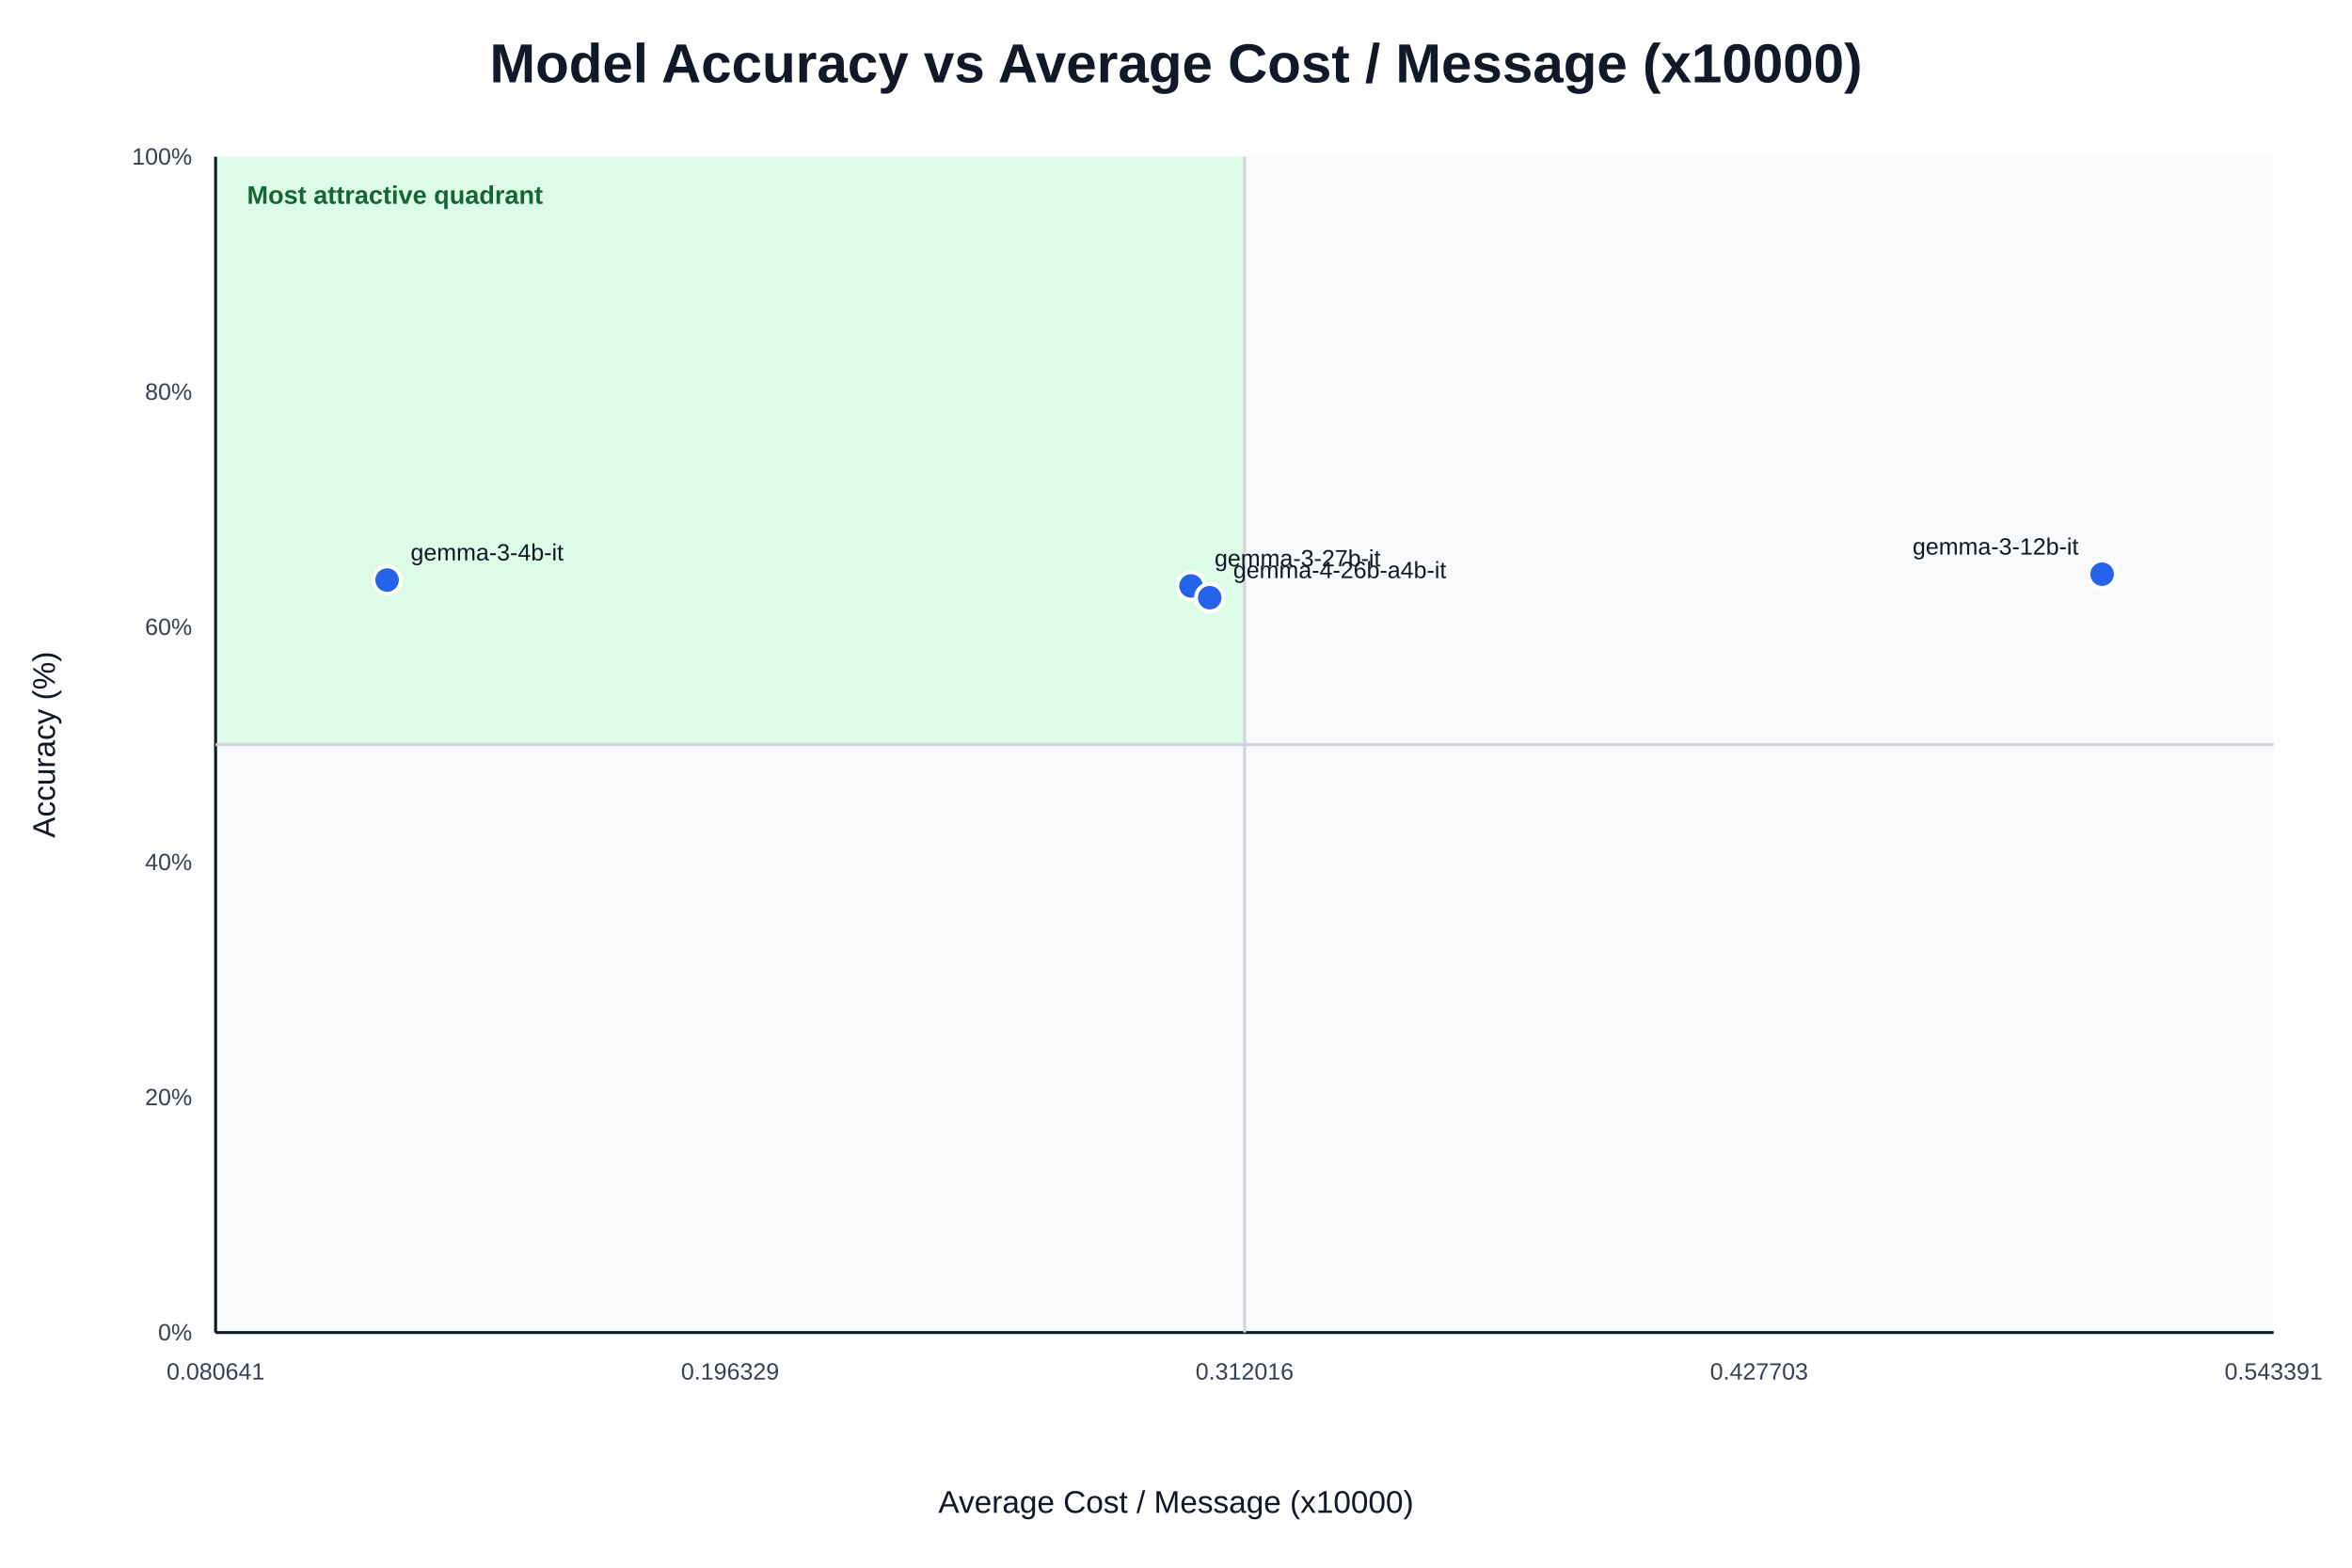
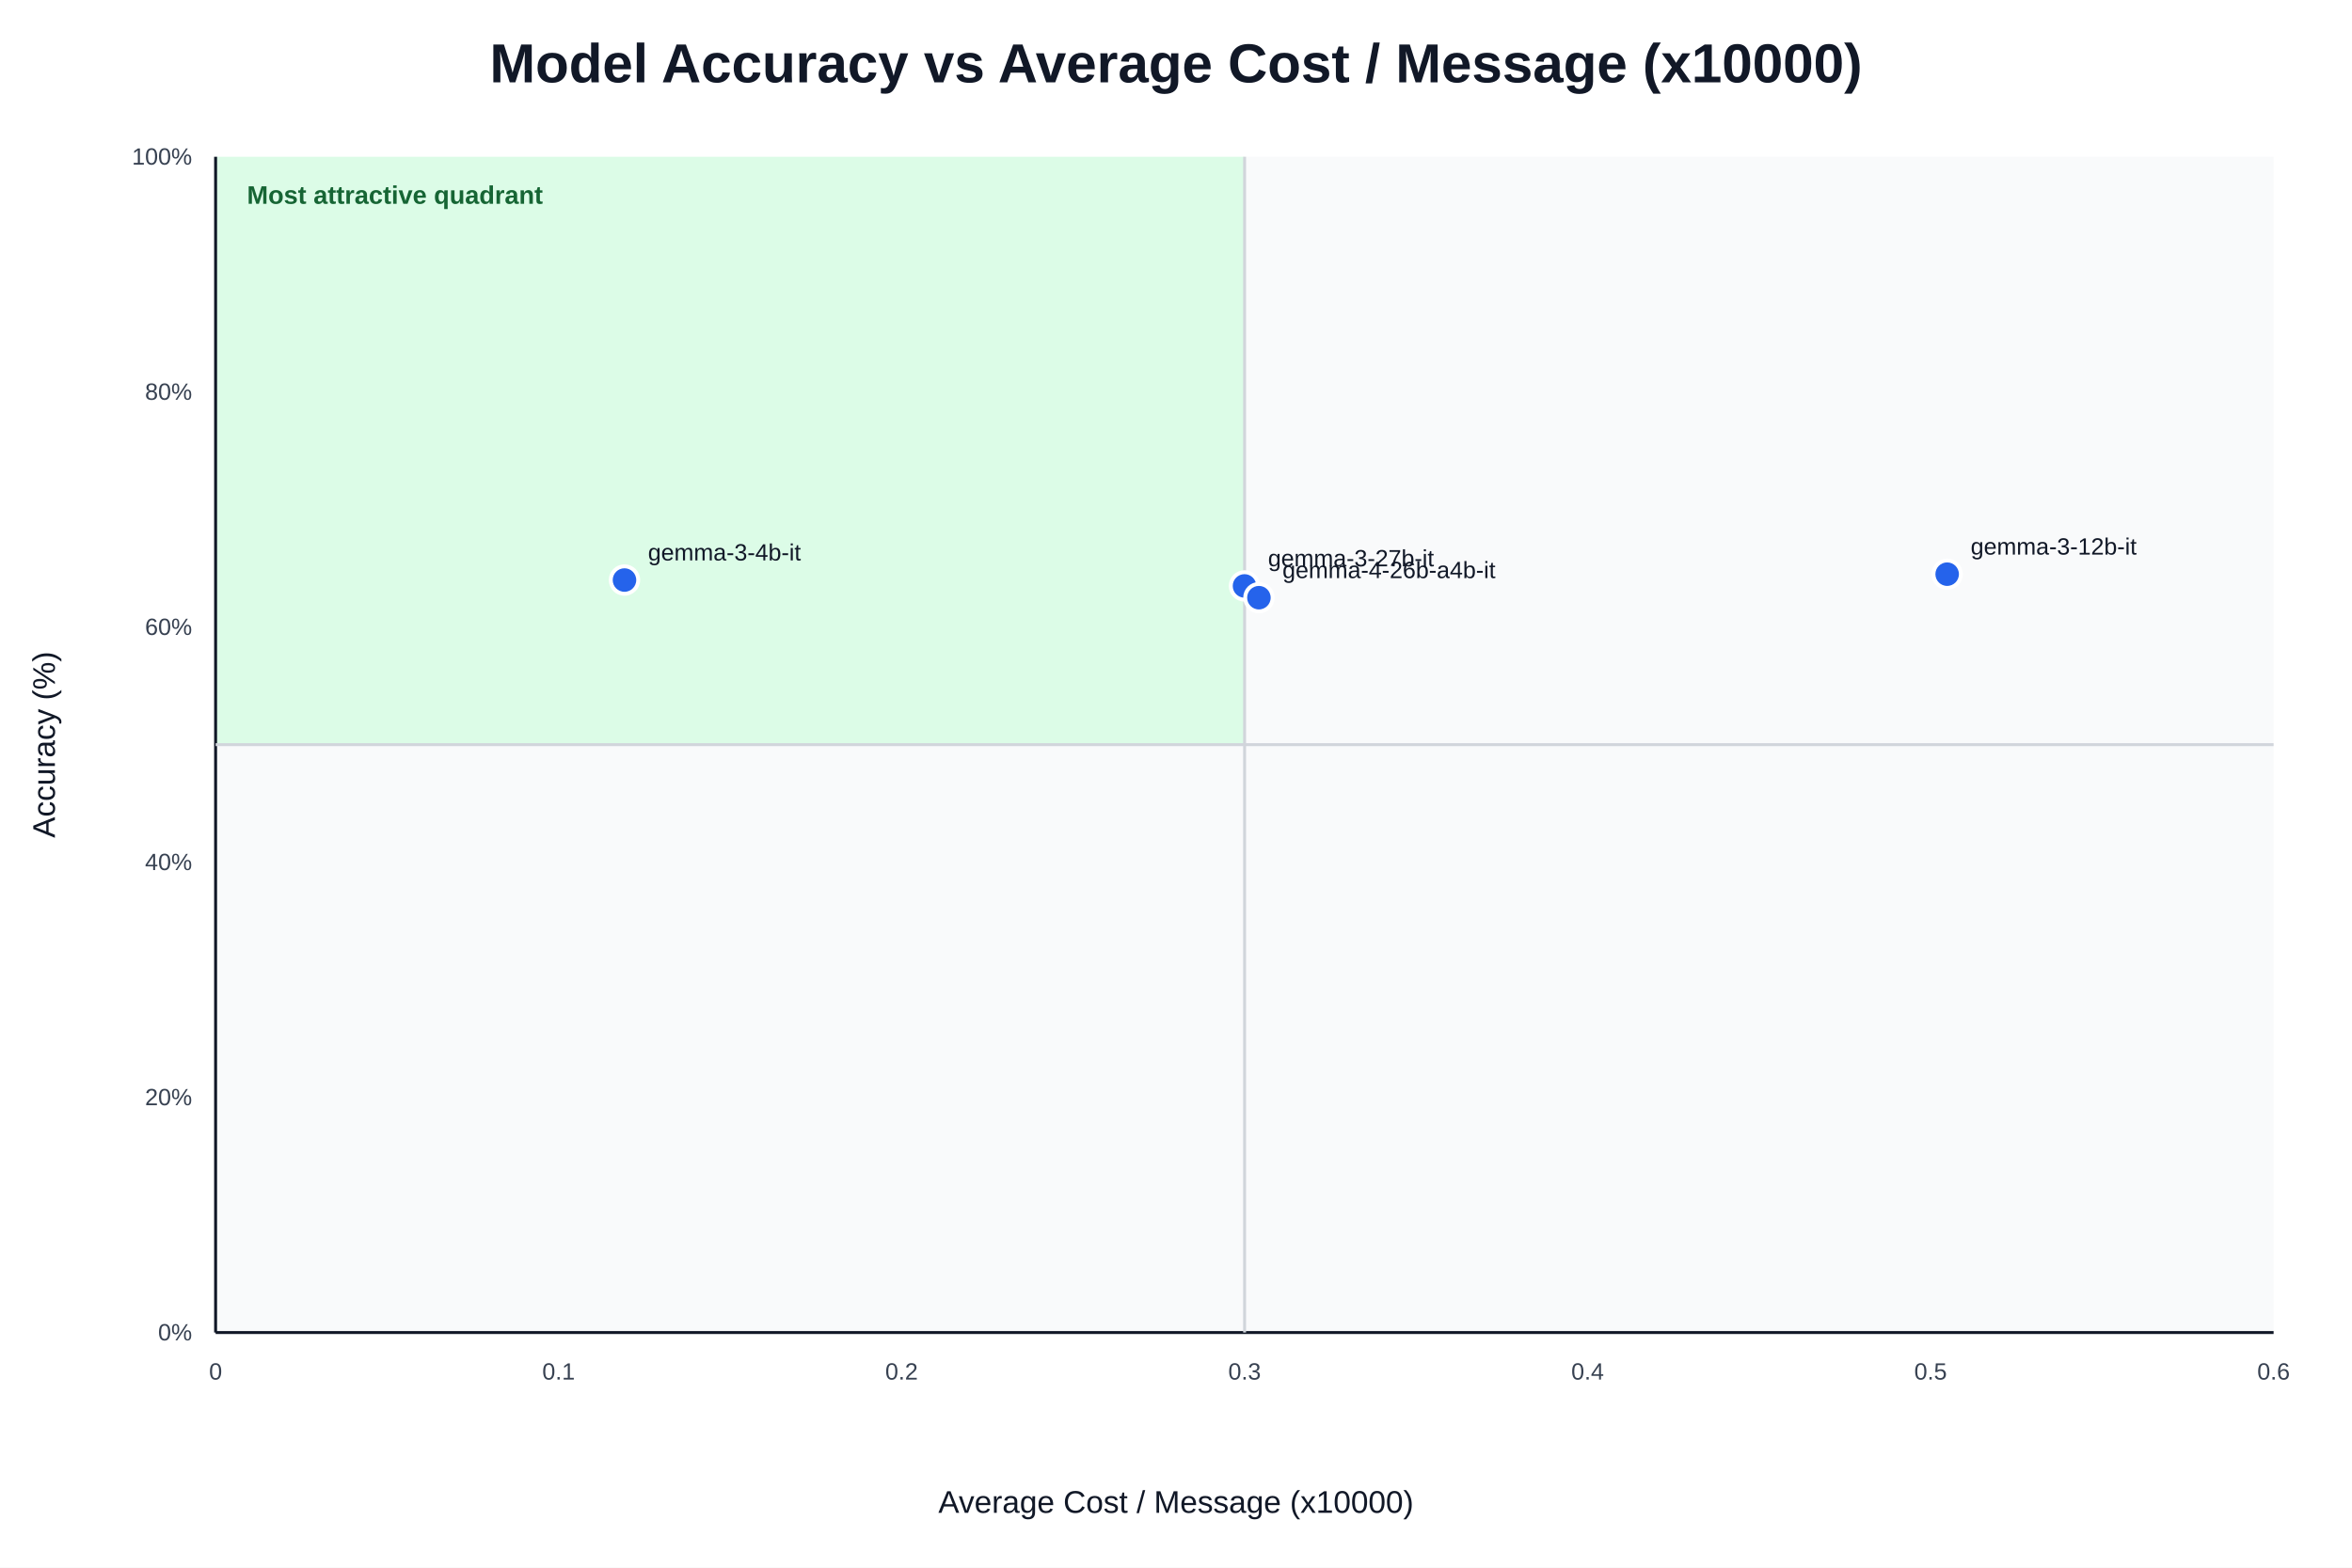
<svg xmlns="http://www.w3.org/2000/svg" width="1200" height="800" viewBox="0 0 1200 800">
  <rect width="100%" height="100%" fill="#ffffff" />
  <text x="600.00" y="42" text-anchor="middle" font-family="Arial, Helvetica, sans-serif" font-size="28" font-weight="700" fill="#111827">Model Accuracy vs Average Cost / Message (x10000)</text>
  <rect x="110" y="80" width="525.00" height="300.00" fill="#dcfce7" />
  <rect x="635.00" y="80" width="525.00" height="300.00" fill="#f9fafb" />
  <rect x="110" y="380.00" width="525.00" height="300.00" fill="#f9fafb" />
  <rect x="635.00" y="380.00" width="525.00" height="300.00" fill="#f9fafb" />
  <text x="126" y="104" font-family="Arial, Helvetica, sans-serif" font-size="13" font-weight="700" fill="#166534">Most attractive quadrant</text>
  <text x="98" y="684.00" text-anchor="end" font-family="Arial, Helvetica, sans-serif" font-size="12" fill="#374151">0%</text>
  <text x="98" y="564.00" text-anchor="end" font-family="Arial, Helvetica, sans-serif" font-size="12" fill="#374151">20%</text>
  <text x="98" y="444.00" text-anchor="end" font-family="Arial, Helvetica, sans-serif" font-size="12" fill="#374151">40%</text>
  <text x="98" y="324.00" text-anchor="end" font-family="Arial, Helvetica, sans-serif" font-size="12" fill="#374151">60%</text>
  <text x="98" y="204.00" text-anchor="end" font-family="Arial, Helvetica, sans-serif" font-size="12" fill="#374151">80%</text>
  <text x="98" y="84.00" text-anchor="end" font-family="Arial, Helvetica, sans-serif" font-size="12" fill="#374151">100%</text>
-   <text x="110.00" y="704" text-anchor="middle" font-family="Arial, Helvetica, sans-serif" font-size="12" fill="#374151">0.080641</text>
-   <text x="372.50" y="704" text-anchor="middle" font-family="Arial, Helvetica, sans-serif" font-size="12" fill="#374151">0.196329</text>
-   <text x="635.00" y="704" text-anchor="middle" font-family="Arial, Helvetica, sans-serif" font-size="12" fill="#374151">0.312016</text>
-   <text x="897.50" y="704" text-anchor="middle" font-family="Arial, Helvetica, sans-serif" font-size="12" fill="#374151">0.427703</text>
-   <text x="1160.00" y="704" text-anchor="middle" font-family="Arial, Helvetica, sans-serif" font-size="12" fill="#374151">0.543391</text>
+   <text x="110.00" y="704" text-anchor="middle" font-family="Arial, Helvetica, sans-serif" font-size="12" fill="#374151">0</text>
+   <text x="285.00" y="704" text-anchor="middle" font-family="Arial, Helvetica, sans-serif" font-size="12" fill="#374151">0.1</text>
+   <text x="460.00" y="704" text-anchor="middle" font-family="Arial, Helvetica, sans-serif" font-size="12" fill="#374151">0.2</text>
+   <text x="635.00" y="704" text-anchor="middle" font-family="Arial, Helvetica, sans-serif" font-size="12" fill="#374151">0.3</text>
+   <text x="810.00" y="704" text-anchor="middle" font-family="Arial, Helvetica, sans-serif" font-size="12" fill="#374151">0.4</text>
+   <text x="985.00" y="704" text-anchor="middle" font-family="Arial, Helvetica, sans-serif" font-size="12" fill="#374151">0.5</text>
+   <text x="1160.00" y="704" text-anchor="middle" font-family="Arial, Helvetica, sans-serif" font-size="12" fill="#374151">0.6</text>
  <line x1="110" y1="80" x2="110" y2="680" stroke="#111827" stroke-width="1.5" />
  <line x1="110" y1="680" x2="1160" y2="680" stroke="#111827" stroke-width="1.5" />
  <line x1="635.00" y1="80" x2="635.00" y2="680" stroke="#d1d5db" stroke-width="1.5" />
  <line x1="110" y1="380.00" x2="1160" y2="380.00" stroke="#d1d5db" stroke-width="1.5" />
  <text x="600.00" y="772" text-anchor="middle" font-family="Arial, Helvetica, sans-serif" font-size="16" fill="#111827">Average Cost / Message (x10000)</text>
  <text x="28" y="380.00" text-anchor="middle" font-family="Arial, Helvetica, sans-serif" font-size="16" fill="#111827" transform="rotate(-90 28 380.00)">Accuracy (%)</text>
  <g>
-     <circle cx="1072.50" cy="293.00" r="7" fill="#2563eb" stroke="#ffffff" stroke-width="2" />
-     <text x="1060.50" y="283.00" text-anchor="end" font-family="Arial, Helvetica, sans-serif" font-size="12" fill="#111827">gemma-3-12b-it</text>
+     <circle cx="993.45" cy="293.00" r="7" fill="#2563eb" stroke="#ffffff" stroke-width="2" />
+     <text x="1005.45" y="283.00" text-anchor="start" font-family="Arial, Helvetica, sans-serif" font-size="12" fill="#111827">gemma-3-12b-it</text>
  </g>
  <g>
-     <circle cx="197.50" cy="296.00" r="7" fill="#2563eb" stroke="#ffffff" stroke-width="2" />
-     <text x="209.50" y="286.00" text-anchor="start" font-family="Arial, Helvetica, sans-serif" font-size="12" fill="#111827">gemma-3-4b-it</text>
+     <circle cx="318.61" cy="296.00" r="7" fill="#2563eb" stroke="#ffffff" stroke-width="2" />
+     <text x="330.61" y="286.00" text-anchor="start" font-family="Arial, Helvetica, sans-serif" font-size="12" fill="#111827">gemma-3-4b-it</text>
  </g>
  <g>
-     <circle cx="607.67" cy="299.00" r="7" fill="#2563eb" stroke="#ffffff" stroke-width="2" />
-     <text x="619.67" y="289.00" text-anchor="start" font-family="Arial, Helvetica, sans-serif" font-size="12" fill="#111827">gemma-3-27b-it</text>
+     <circle cx="634.95" cy="299.00" r="7" fill="#2563eb" stroke="#ffffff" stroke-width="2" />
+     <text x="646.95" y="289.00" text-anchor="start" font-family="Arial, Helvetica, sans-serif" font-size="12" fill="#111827">gemma-3-27b-it</text>
  </g>
  <g>
-     <circle cx="617.20" cy="305.00" r="7" fill="#2563eb" stroke="#ffffff" stroke-width="2" />
-     <text x="629.20" y="295.00" text-anchor="start" font-family="Arial, Helvetica, sans-serif" font-size="12" fill="#111827">gemma-4-26b-a4b-it</text>
+     <circle cx="642.30" cy="305.00" r="7" fill="#2563eb" stroke="#ffffff" stroke-width="2" />
+     <text x="654.30" y="295.00" text-anchor="start" font-family="Arial, Helvetica, sans-serif" font-size="12" fill="#111827">gemma-4-26b-a4b-it</text>
  </g>
</svg>
